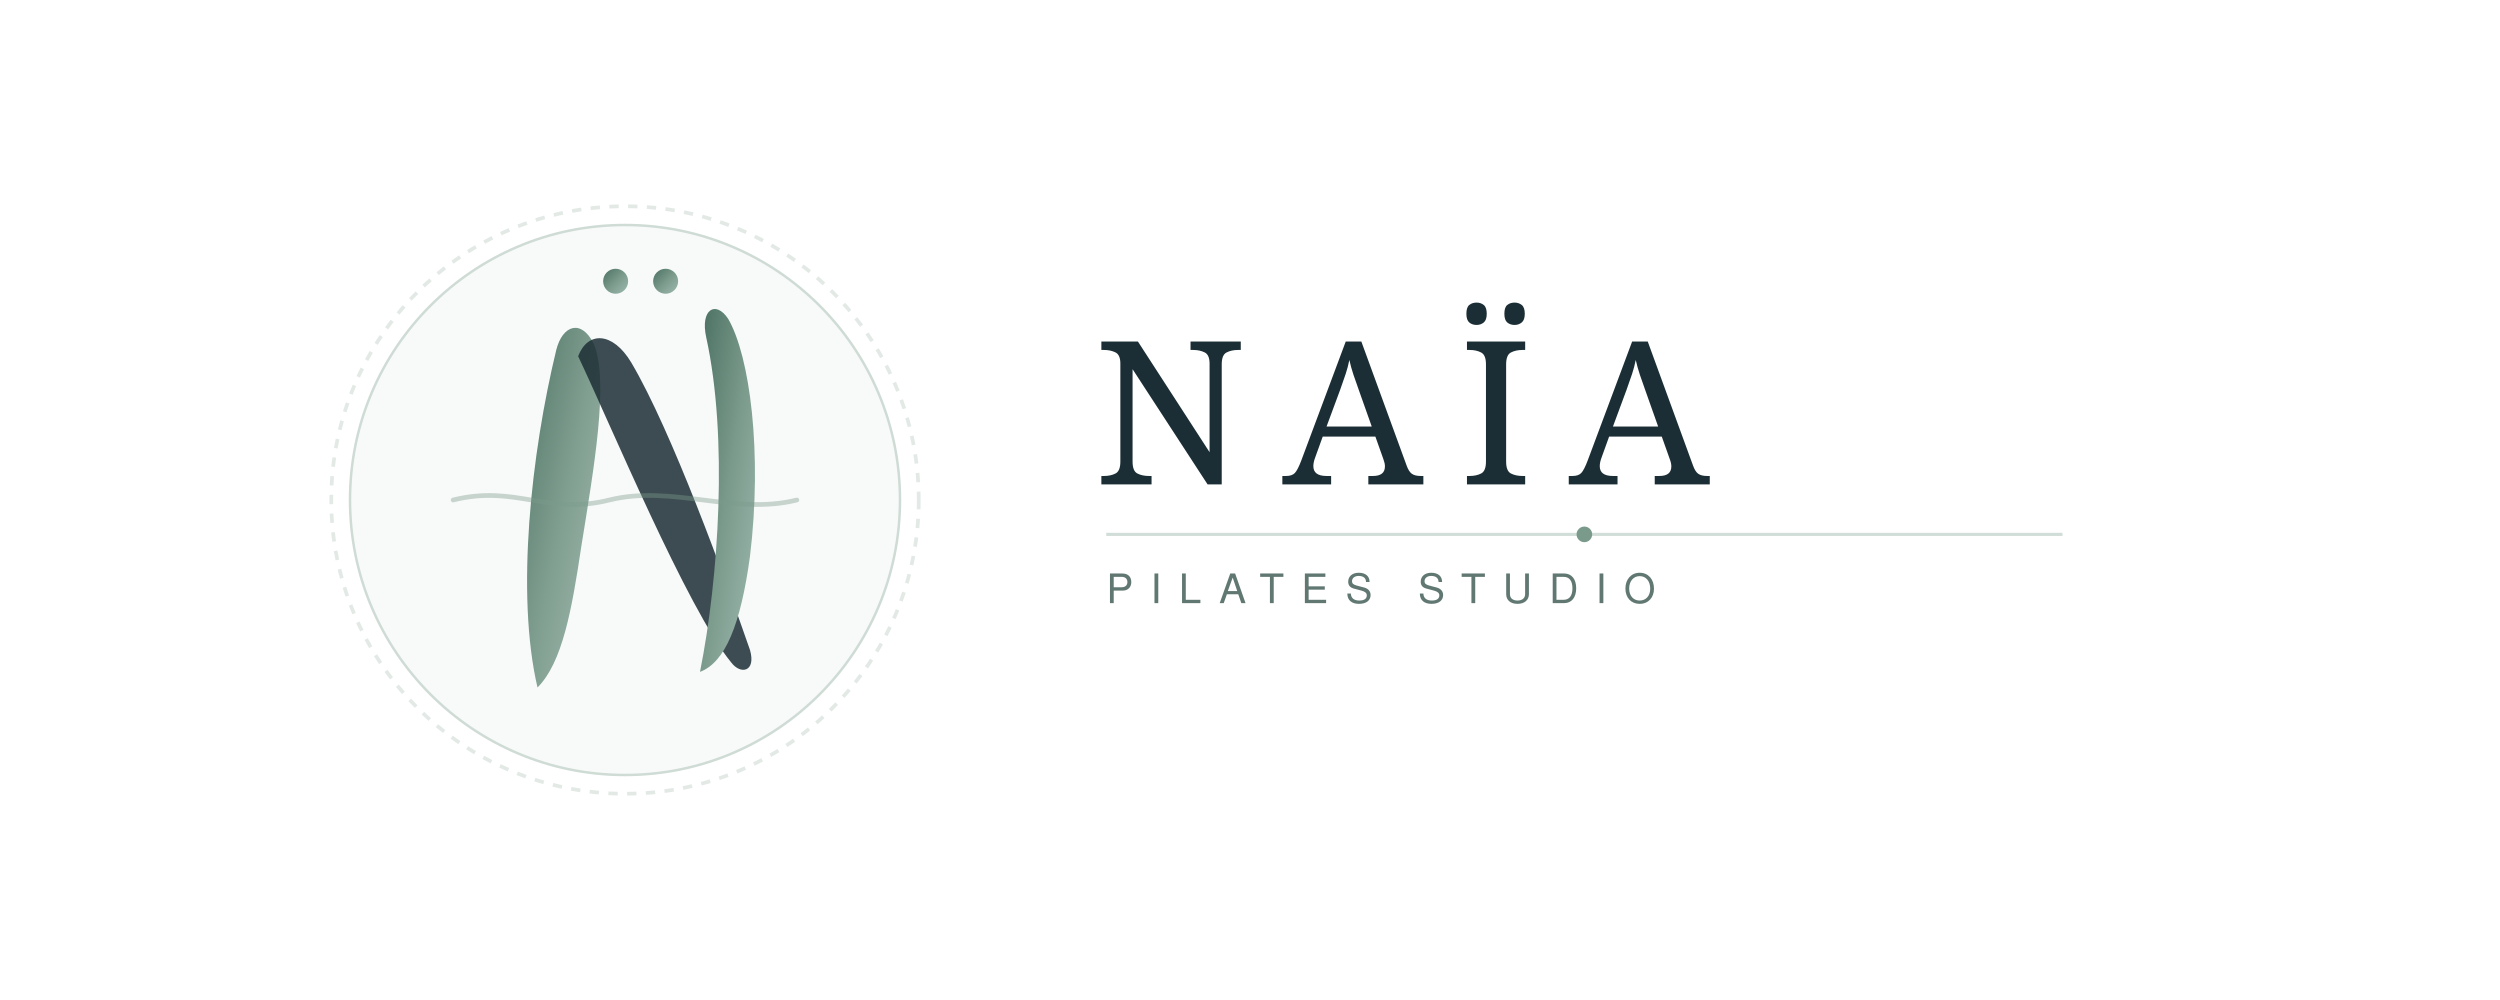
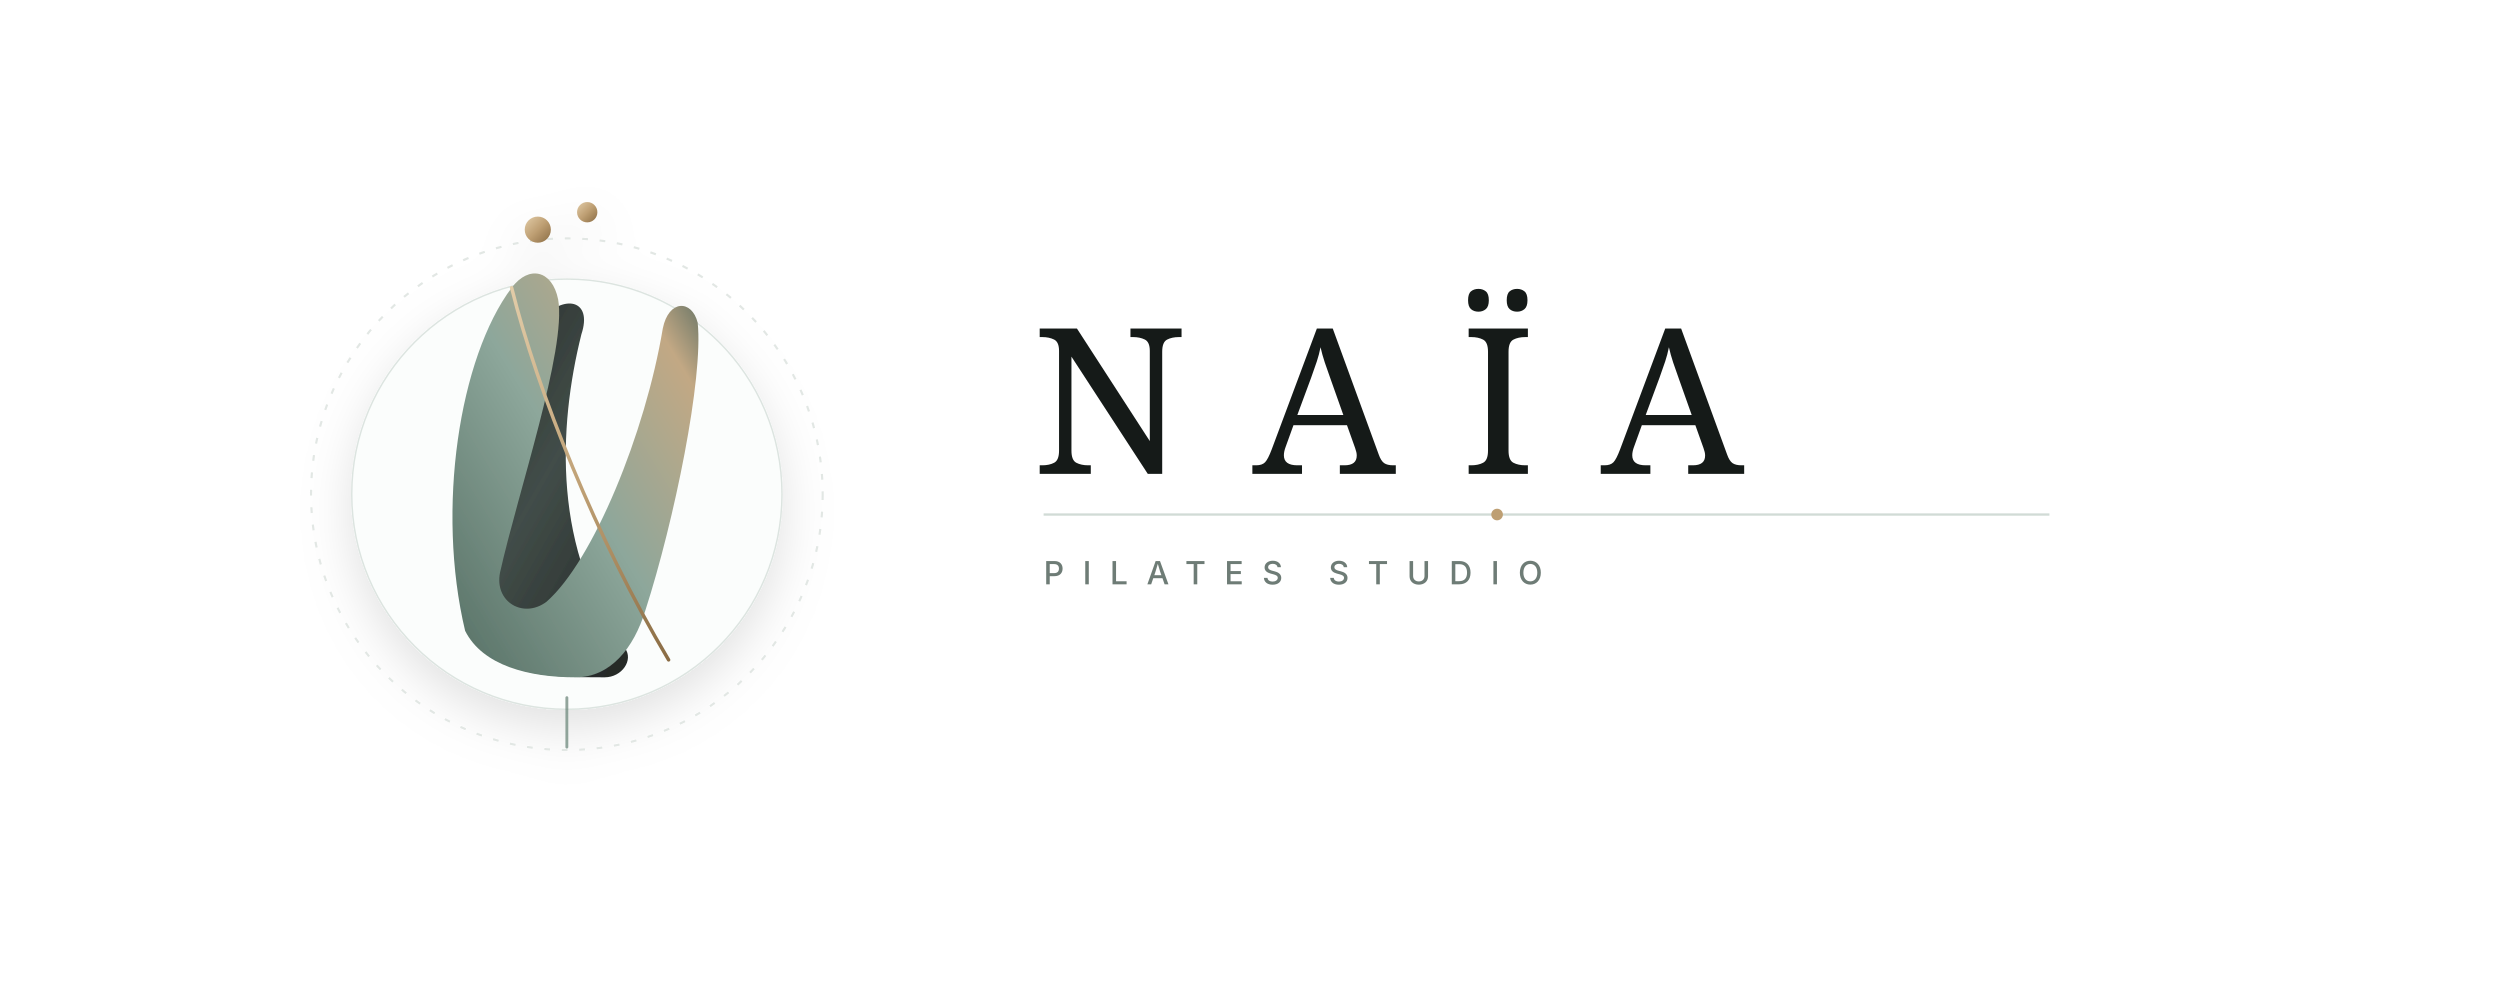
- <svg xmlns="http://www.w3.org/2000/svg" viewBox="0 0 800 320" width="100%" height="100%">
+ <svg xmlns="http://www.w3.org/2000/svg" viewBox="0 0 860 340" width="100%" height="100%">
  <defs>
-     <linearGradient id="fluidGrad" x1="0%" y1="0%" x2="100%" y2="100%">
-       <stop offset="0%" stop-color="#4A7062" />
-       <stop offset="50%" stop-color="#7A9A8B" />
-       <stop offset="100%" stop-color="#9FBAB0" />
+     <linearGradient id="kineticDark" x1="15%" y1="0%" x2="85%" y2="100%">
+       <stop offset="0%" stop-color="#151A18" />
+       <stop offset="45%" stop-color="#2D3A35" />
+       <stop offset="100%" stop-color="#0E1211" />
    </linearGradient>
-     <linearGradient id="goldSheen" x1="0%" y1="0%" x2="100%" y2="100%">
-       <stop offset="0%" stop-color="#D6B88D" />
-       <stop offset="100%" stop-color="#B8976C" />
+     <linearGradient id="ribbonSheen" x1="0%" y1="100%" x2="100%" y2="0%">
+       <stop offset="0%" stop-color="#556E63" />
+       <stop offset="50%" stop-color="#8DA79B" />
+       <stop offset="85%" stop-color="#C2A884" />
+       <stop offset="100%" stop-color="#52685E" />
    </linearGradient>
-     <filter id="softGlow" x="-20%" y="-20%" width="140%" height="140%">
-       <feGaussianBlur stdDeviation="3" result="blur" />
-       <feComposite in="SourceGraphic" in2="blur" operator="over" />
+     <linearGradient id="orbGold" x1="0%" y1="0%" x2="100%" y2="100%">
+       <stop offset="0%" stop-color="#E2CCA8" />
+       <stop offset="50%" stop-color="#BE9F73" />
+       <stop offset="100%" stop-color="#8A6C44" />
+     </linearGradient>
+     <filter id="galleryShadow" x="-20%" y="-20%" width="140%" height="140%">
+       <feDropShadow dx="0" dy="6" stdDeviation="8" flood-color="#101413" flood-opacity="0.12" />
    </filter>
  </defs>
  <style>
-     .brand-title {
-       font-family: 'Cormorant Garamond', 'Didot', 'Playfair Display', 'Baskerville', 'Georgia', serif;
-       font-size: 64px;
-       font-weight: 400;
-       letter-spacing: 0.18em;
-       fill: #1C2E35;
+     .avant-title {
+       font-family: 'Cormorant Garamond', 'Didot', 'Playfair Display', serif;
+       font-size: 70px;
+       font-weight: 300;
+       letter-spacing: 0.32em;
+       fill: #151A18;
    }
-     .brand-subtitle {
-       font-family: 'Montserrat', 'Helvetica Neue', 'Futura', sans-serif;
-       font-size: 13px;
-       font-weight: 400;
-       letter-spacing: 0.42em;
-       fill: #617872;
-     }
-     .accent-dot {
-       fill: #7A9A8B;
+     .avant-sub {
+       font-family: 'Montserrat', 'Inter', sans-serif;
+       font-size: 11px;
+       font-weight: 500;
+       letter-spacing: 0.58em;
+       fill: #6E7C76;
    }
  </style>
-   <rect width="800" height="320" fill="transparent" />
-   <g transform="translate(60, 40)">
-     <g id="icon-mark" transform="translate(40, 10)">
-       <circle cx="100" cy="110" r="94" fill="none" stroke="#E3EAE6" stroke-width="1.2" stroke-dasharray="3 3" />
-       <circle cx="100" cy="110" r="88" fill="#F8FAF9" stroke="#CFDBD5" stroke-width="0.8" />
-       <path d="M 72 170 C 65 140, 70 95, 78 62 C 80 54, 86 52, 90 60 C 95 72, 90 100, 86 125 C 83 145, 80 162, 72 170 Z" fill="url(#fluidGrad)" opacity="0.95" />
-       <path d="M 85 64 C 95 85, 120 145, 134 162 C 137 166, 142 165, 140 158 C 132 135, 115 88, 102 66 C 96 56, 88 56, 85 64 Z" fill="#1C2E35" opacity="0.85" />
-       <path d="M 124 165 C 130 135, 133 90, 126 58 C 124 49, 129 46, 133 52 C 140 64, 144 95, 140 128 C 137 150, 132 162, 124 165 Z" fill="url(#fluidGrad)" />
-       <circle cx="97" cy="40" r="4" fill="url(#fluidGrad)" />
-       <circle cx="113" cy="40" r="4" fill="url(#fluidGrad)" />
-       <path d="M 45 110 C 65 105, 75 115, 95 110 C 115 105, 135 115, 155 110" fill="none" stroke="#7A9A8B" stroke-width="1.5" stroke-linecap="round" opacity="0.4" />
+   <rect width="860" height="340" fill="transparent" />
+   <g transform="translate(60, 45)">
+     <g id="kinetic-sculpture" transform="translate(30, 10)" filter="url(#galleryShadow)">
+       <ellipse cx="105" cy="115" rx="88" ry="88" fill="none" stroke="#E2E7E4" stroke-width="0.75" stroke-dasharray="2 4" />
+       <circle cx="105" cy="115" r="74" fill="#FBFDFC" stroke="#DCE4E0" stroke-width="0.5" />
+       <path d="M 88 175 C 70 145, 68 85, 96 55 C 104 46, 114 48, 110 60 C 102 92, 100 135, 125 168 C 128 172, 124 178, 118 178 C 108 178, 96 178, 88 175 Z" fill="url(#kineticDark)" opacity="0.9" />
+       <path d="M 70 162 C 60 120, 68 68, 86 44 C 92 36, 100 38, 102 48 C 105 65, 88 115, 82 142 C 80 152, 90 158, 98 152 C 114 138, 132 94, 138 58 C 140 48, 148 48, 150 56 C 152 75, 142 124, 132 155 C 128 168, 120 178, 108 178 C 92 178, 76 174, 70 162 Z" fill="url(#ribbonSheen)" />
+       <path d="M 86 44 C 95 80, 115 130, 140 172" fill="none" stroke="url(#orbGold)" stroke-width="1.2" stroke-linecap="round" />
+       <circle cx="95" cy="24" r="4.5" fill="url(#orbGold)" />
+       <circle cx="112" cy="18" r="3.5" fill="url(#orbGold)" />
+       <line x1="105" y1="185" x2="105" y2="202" stroke="#658074" stroke-width="1" stroke-linecap="round" opacity="0.7" />
    </g>
-     <g transform="translate(290, 115)">
-       <text x="0" y="0" class="brand-title">NAÏA</text>
-       <text x="4" y="38" class="brand-subtitle">PILATES STUDIO</text>
-       <line x1="4" y1="16" x2="310" y2="16" stroke="#D1DDD8" stroke-width="1" />
-       <circle cx="157" cy="16" r="2.5" class="accent-dot" />
+     <g transform="translate(295, 118)">
+       <text x="0" y="0" class="avant-title">NAÏA</text>
+       <text x="4" y="38" class="avant-sub">PILATES STUDIO</text>
+       <line x1="4" y1="14" x2="350" y2="14" stroke="#D1DBD6" stroke-width="0.8" />
+       <circle cx="160" cy="14" r="2" fill="#BE9F73" />
    </g>
  </g>
</svg>
